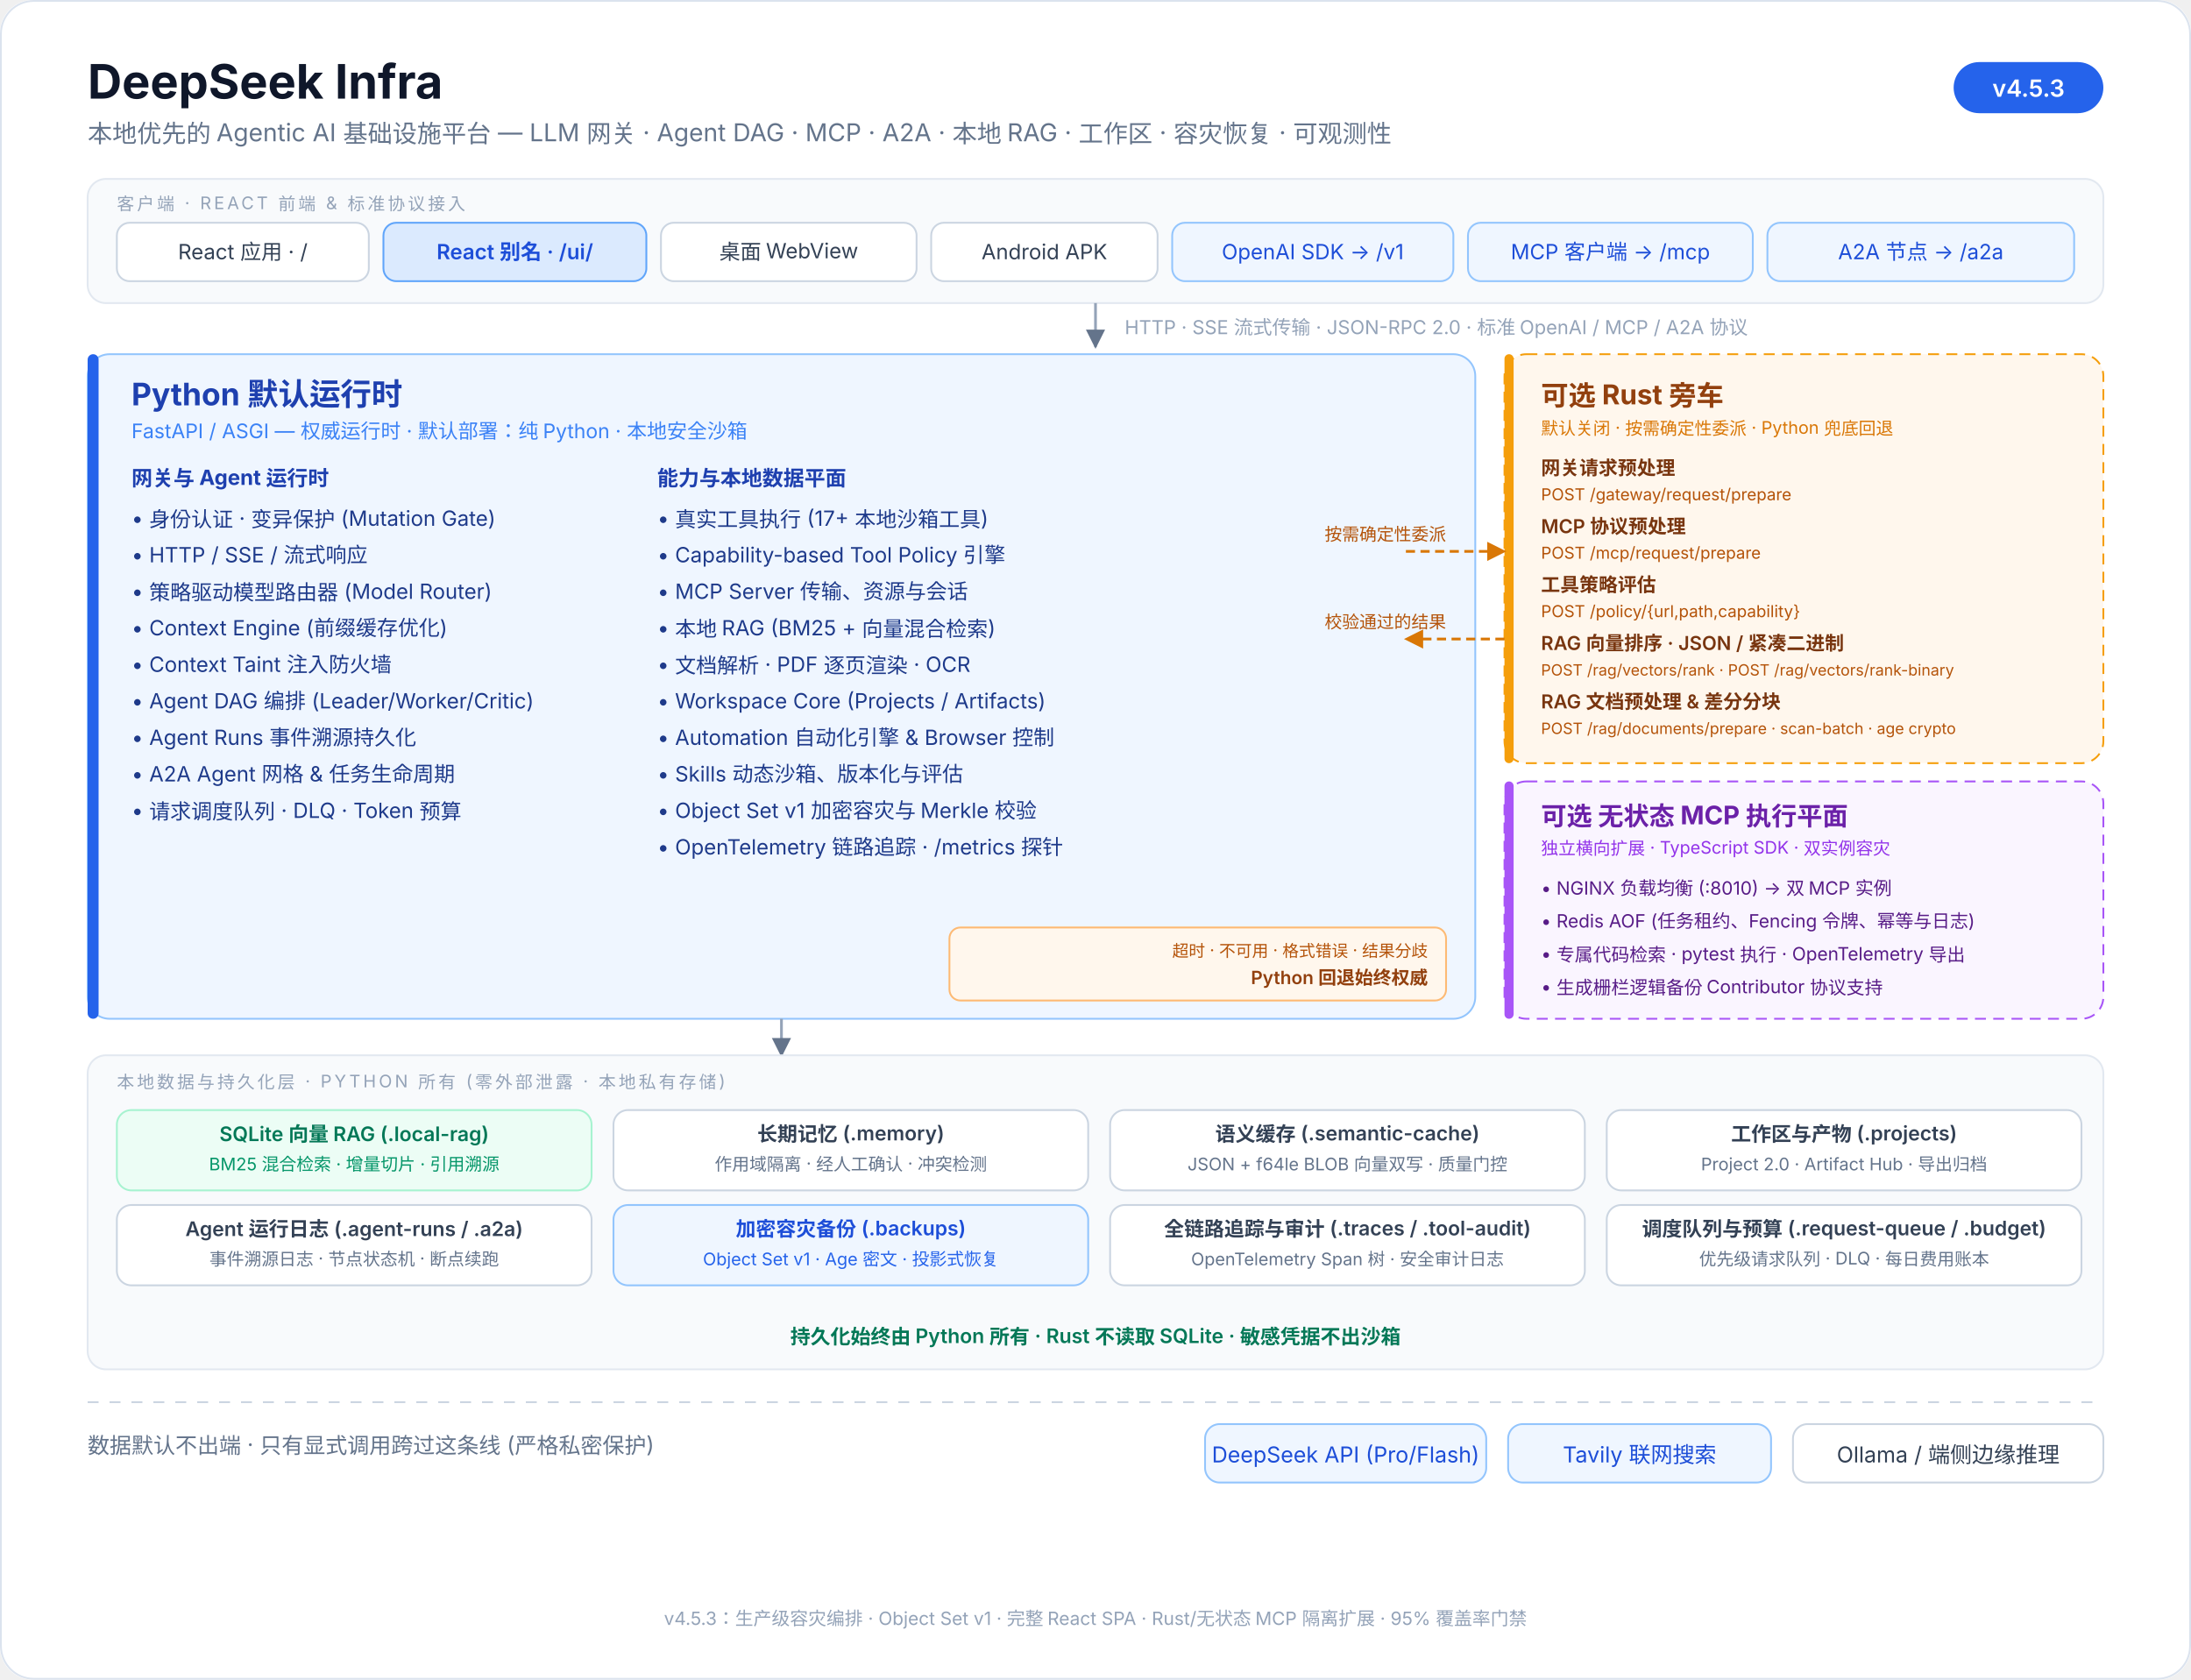
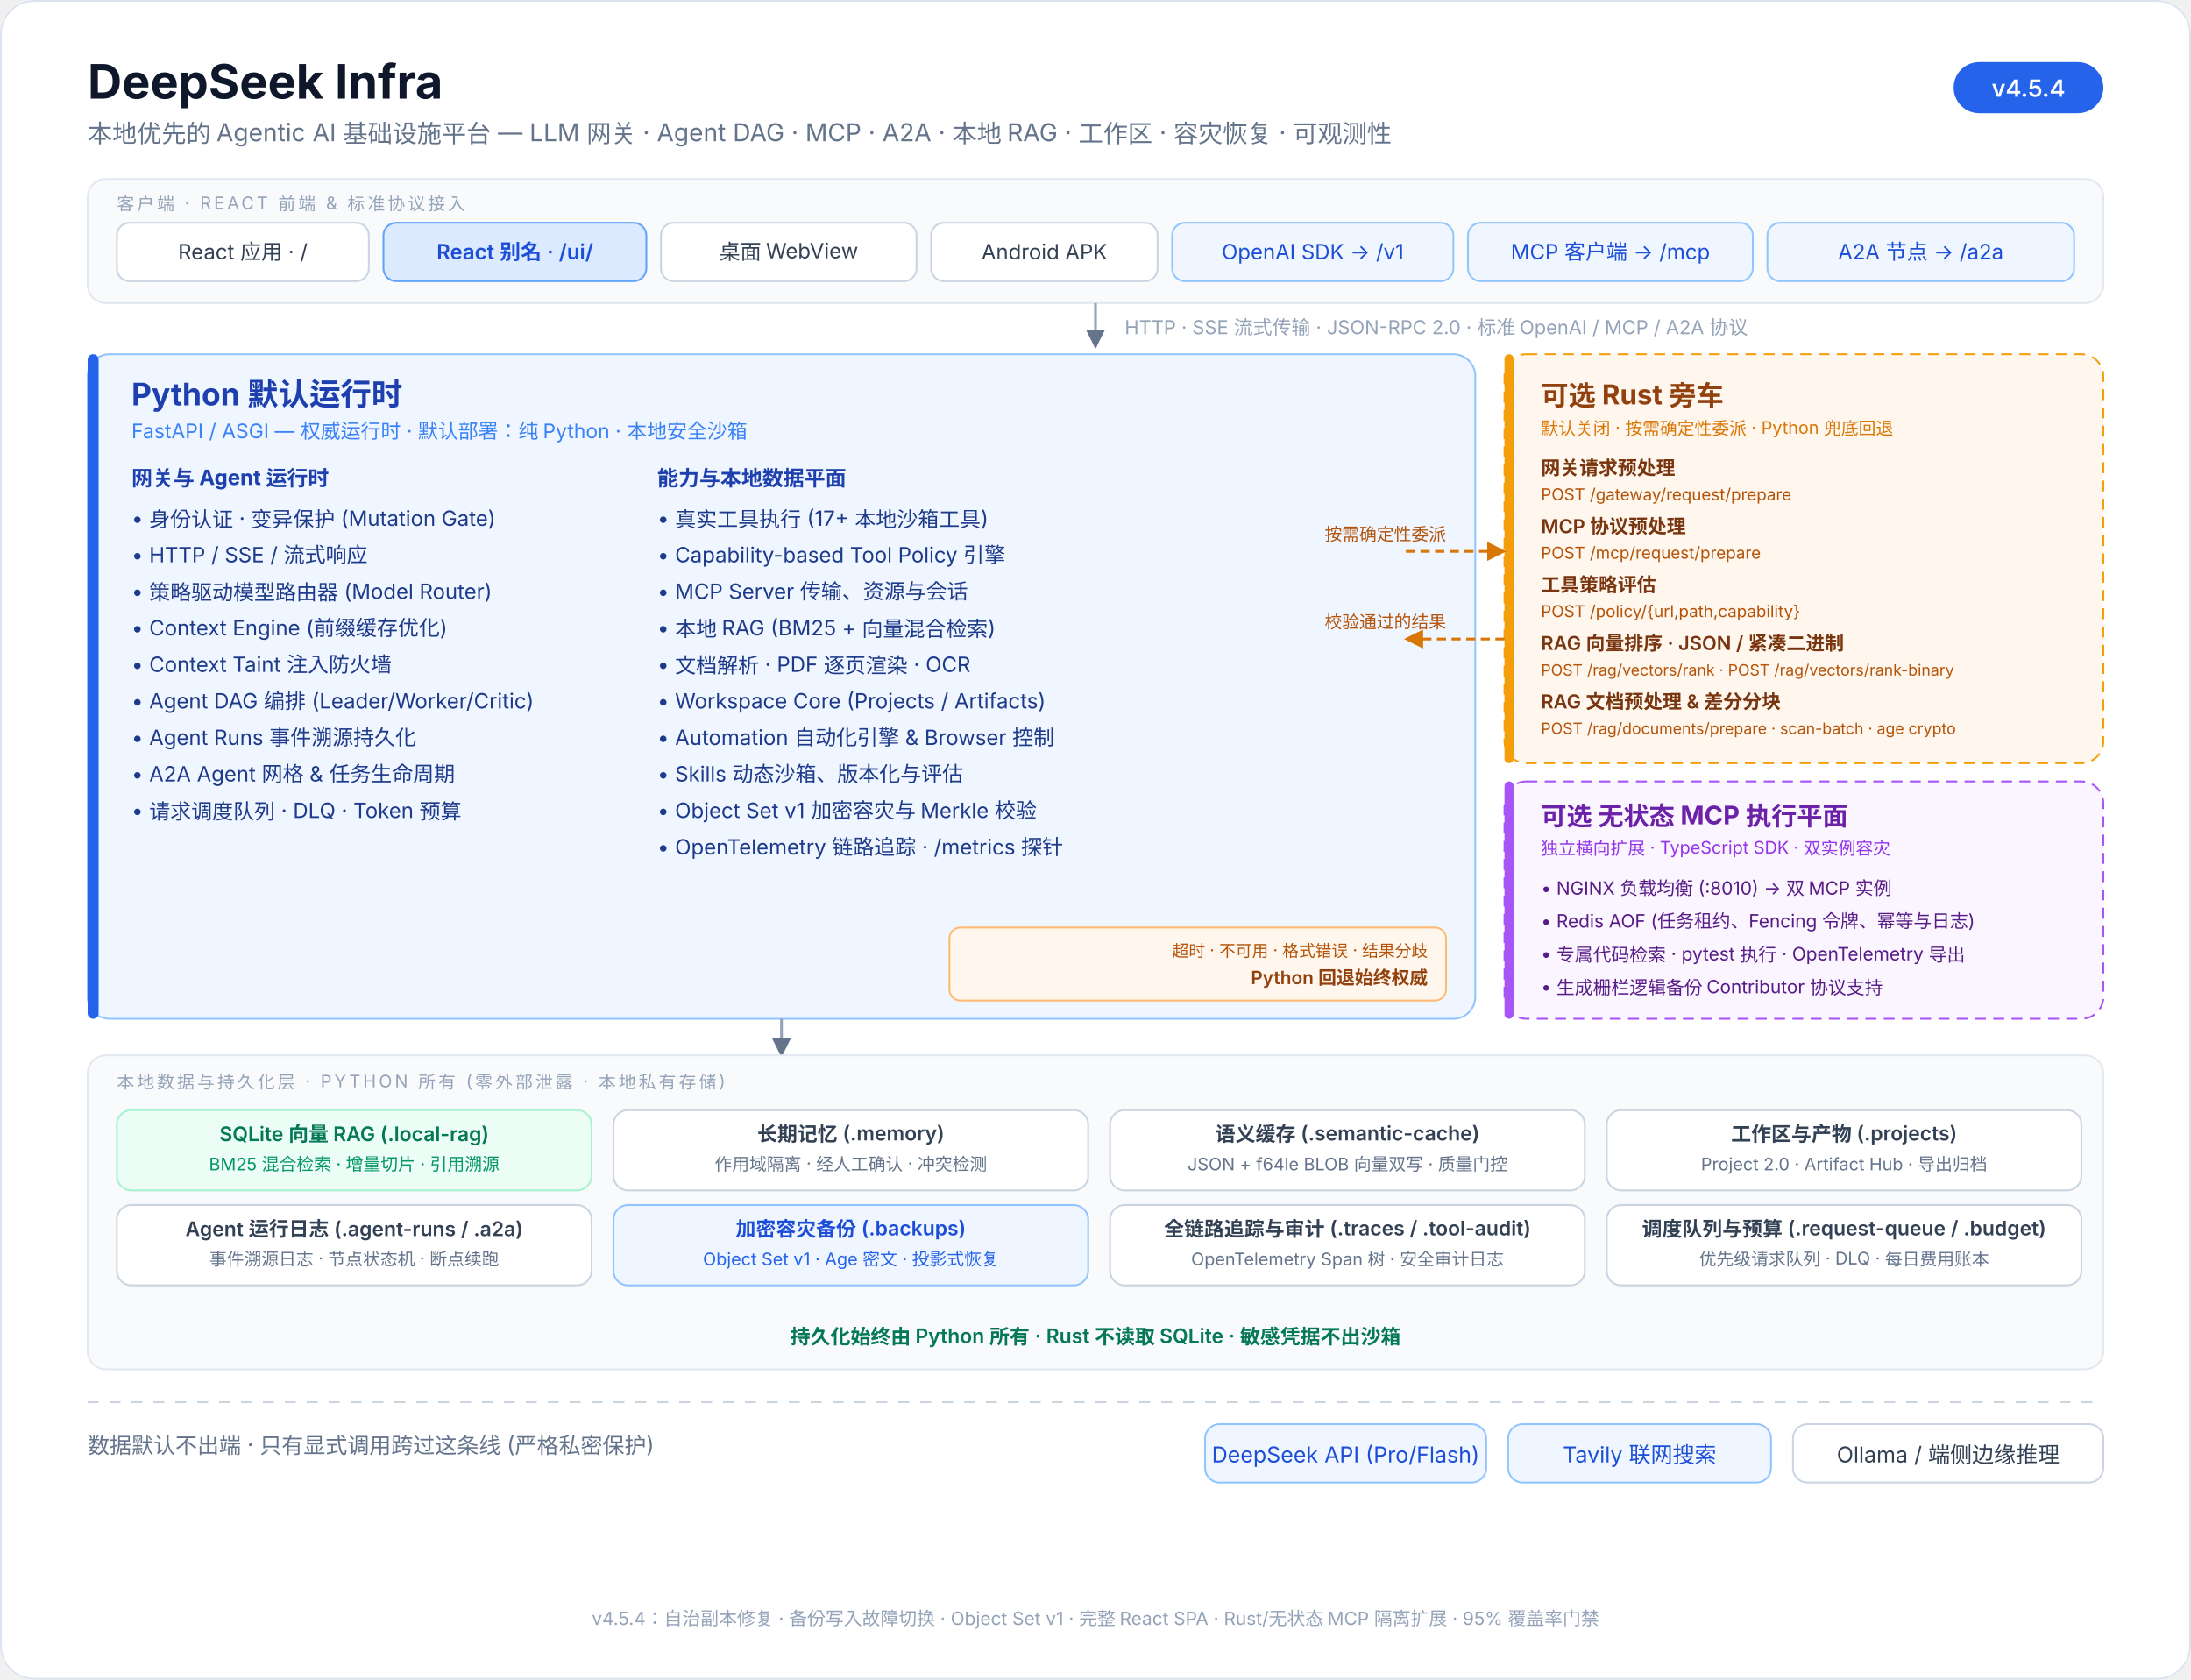
<svg xmlns="http://www.w3.org/2000/svg" viewBox="0 0 1200 920" font-family="ui-sans-serif, system-ui, -apple-system, 'Segoe UI', 'PingFang SC', 'Microsoft YaHei', sans-serif">
  <defs>
    <marker id="arrow" viewBox="0 0 10 10" refX="9" refY="5" markerWidth="7" markerHeight="7" orient="auto-start-reverse">
      <path d="M 0 0 L 10 5 L 0 10 z" fill="#64748b" />
    </marker>
    <marker id="rust-arrow" viewBox="0 0 10 10" refX="9" refY="5" markerWidth="7" markerHeight="7" orient="auto-start-reverse">
      <path d="M 0 0 L 10 5 L 0 10 z" fill="#d97706" />
    </marker>
  </defs>
  <rect x="0" y="0" width="1200" height="920" rx="18" fill="#ffffff" />
  <rect x="0.5" y="0.5" width="1199" height="919" rx="18" fill="none" stroke="#dbe3ee" />
  <text x="48" y="54" font-size="26" font-weight="700" fill="#0f172a">DeepSeek Infra</text>
  <text x="48" y="78" font-size="13.5" fill="#64748b">本地优先的 Agentic AI 基础设施平台 — LLM 网关 · Agent DAG · MCP · A2A · 本地 RAG · 工作区 · 容灾恢复 · 可观测性</text>
  <rect x="1070" y="34" width="82" height="28" rx="14" fill="#2563eb" />
-   <text x="1111" y="53" font-size="13" font-weight="600" fill="#ffffff" text-anchor="middle">v4.5.3</text>
+   <text x="1111" y="53" font-size="13" font-weight="600" fill="#ffffff" text-anchor="middle">v4.5.4</text>
  <rect x="48" y="98" width="1104" height="68" rx="10" fill="#f8fafc" stroke="#e2e8f0" />
  <text x="64" y="115" font-size="9.5" letter-spacing="1.5" fill="#94a3b8">客户端 · REACT 前端 &amp; 标准协议接入</text>
  <g font-size="11.5" fill="#334155" text-anchor="middle">
    <rect x="64" y="122" width="138" height="32" rx="7" fill="#ffffff" stroke="#cbd5e1" />
    <text x="133" y="142">React 应用 · /</text>
    <rect x="210" y="122" width="144" height="32" rx="7" fill="#dbeafe" stroke="#60a5fa" />
    <text x="282" y="142" fill="#1d4ed8" font-weight="600">React 别名 · /ui/</text>
    <rect x="362" y="122" width="140" height="32" rx="7" fill="#ffffff" stroke="#cbd5e1" />
    <text x="432" y="142">桌面 WebView</text>
    <rect x="510" y="122" width="124" height="32" rx="7" fill="#ffffff" stroke="#cbd5e1" />
    <text x="572" y="142">Android APK</text>
    <rect x="642" y="122" width="154" height="32" rx="7" fill="#eff6ff" stroke="#93c5fd" />
    <text x="719" y="142" fill="#1d4ed8">OpenAI SDK → /v1</text>
    <rect x="804" y="122" width="156" height="32" rx="7" fill="#eff6ff" stroke="#93c5fd" />
    <text x="882" y="142" fill="#1d4ed8">MCP 客户端 → /mcp</text>
    <rect x="968" y="122" width="168" height="32" rx="7" fill="#eff6ff" stroke="#93c5fd" />
    <text x="1052" y="142" fill="#1d4ed8">A2A 节点 → /a2a</text>
  </g>
  <line x1="600" y1="166" x2="600" y2="190" stroke="#94a3b8" stroke-width="1.5" marker-end="url(#arrow)" />
  <text x="616" y="183" font-size="10.5" fill="#94a3b8">HTTP · SSE 流式传输 · JSON-RPC 2.0 · 标准 OpenAI / MCP / A2A 协议</text>
  <rect x="48" y="194" width="760" height="364" rx="12" fill="#eff6ff" stroke="#93c5fd" />
  <rect x="48" y="194" width="6" height="364" rx="3" fill="#2563eb" />
  <text x="72" y="222" font-size="17" font-weight="700" fill="#1e40af">Python 默认运行时</text>
  <text x="72" y="240" font-size="11" fill="#3b82f6">FastAPI / ASGI — 权威运行时 · 默认部署：纯 Python · 本地安全沙箱</text>
  <g font-size="11.5" fill="#1e3a8a">
    <text x="72" y="266" font-weight="700" fill="#1e40af">网关与 Agent 运行时</text>
    <text x="72" y="288">• 身份认证 · 变异保护 (Mutation Gate)</text>
    <text x="72" y="308">• HTTP / SSE / 流式响应</text>
    <text x="72" y="328">• 策略驱动模型路由器 (Model Router)</text>
    <text x="72" y="348">• Context Engine (前缀缓存优化)</text>
    <text x="72" y="368">• Context Taint 注入防火墙</text>
    <text x="72" y="388">• Agent DAG 编排 (Leader/Worker/Critic)</text>
    <text x="72" y="408">• Agent Runs 事件溯源持久化</text>
    <text x="72" y="428">• A2A Agent 网格 &amp; 任务生命周期</text>
    <text x="72" y="448">• 请求调度队列 · DLQ · Token 预算</text>
    <text x="360" y="266" font-weight="700" fill="#1e40af">能力与本地数据平面</text>
    <text x="360" y="288">• 真实工具执行 (17+ 本地沙箱工具)</text>
    <text x="360" y="308">• Capability-based Tool Policy 引擎</text>
    <text x="360" y="328">• MCP Server 传输、资源与会话</text>
    <text x="360" y="348">• 本地 RAG (BM25 + 向量混合检索)</text>
    <text x="360" y="368">• 文档解析 · PDF 逐页渲染 · OCR</text>
    <text x="360" y="388">• Workspace Core (Projects / Artifacts)</text>
    <text x="360" y="408">• Automation 自动化引擎 &amp; Browser 控制</text>
    <text x="360" y="428">• Skills 动态沙箱、版本化与评估</text>
    <text x="360" y="448">• Object Set v1 加密容灾与 Merkle 校验</text>
    <text x="360" y="468">• OpenTelemetry 链路追踪 · /metrics 探针</text>
  </g>
  <rect x="824" y="194" width="328" height="224" rx="12" fill="#fff7ed" stroke="#f59e0b" stroke-dasharray="6 4" />
  <rect x="824" y="194" width="5" height="224" rx="2.5" fill="#f59e0b" />
  <text x="844" y="222" font-size="15" font-weight="700" fill="#92400e">可选 Rust 旁车</text>
  <text x="844" y="238" font-size="9.5" fill="#d97706">默认关闭 · 按需确定性委派 · Python 兜底回退</text>
  <g font-size="10.5" fill="#78350f">
    <text x="844" y="260" font-weight="600">网关请求预处理</text>
    <text x="844" y="274" font-size="9" fill="#b45309">POST /gateway/request/prepare</text>
    <text x="844" y="292" font-weight="600">MCP 协议预处理</text>
    <text x="844" y="306" font-size="9" fill="#b45309">POST /mcp/request/prepare</text>
    <text x="844" y="324" font-weight="600">工具策略评估</text>
    <text x="844" y="338" font-size="9" fill="#b45309">POST /policy/{url,path,capability}</text>
    <text x="844" y="356" font-weight="600">RAG 向量排序 · JSON / 紧凑二进制</text>
    <text x="844" y="370" font-size="8.5" fill="#b45309">POST /rag/vectors/rank · POST /rag/vectors/rank-binary</text>
    <text x="844" y="388" font-weight="600">RAG 文档预处理 &amp; 差分分块</text>
    <text x="844" y="402" font-size="8.5" fill="#b45309">POST /rag/documents/prepare · scan-batch · age crypto</text>
  </g>
  <rect x="824" y="428" width="328" height="130" rx="12" fill="#faf5ff" stroke="#a855f7" stroke-dasharray="6 4" />
  <rect x="824" y="428" width="5" height="130" rx="2.5" fill="#a855f7" />
  <text x="844" y="452" font-size="14" font-weight="700" fill="#6b21a8">可选 无状态 MCP 执行平面</text>
  <text x="844" y="468" font-size="9.5" fill="#9333ea">独立横向扩展 · TypeScript SDK · 双实例容灾</text>
  <g font-size="10" fill="#581c87">
    <text x="844" y="490">• NGINX 负载均衡 (:8010) → 双 MCP 实例</text>
    <text x="844" y="508">• Redis AOF (任务租约、Fencing 令牌、幂等与日志)</text>
    <text x="844" y="526">• 专属代码检索 · pytest 执行 · OpenTelemetry 导出</text>
    <text x="844" y="544">• 生成栅栏逻辑备份 Contributor 协议支持</text>
  </g>
  <text x="792" y="296" font-size="9.5" fill="#b45309" text-anchor="end">按需确定性委派</text>
  <line x1="770" y1="302" x2="824" y2="302" stroke="#d97706" stroke-width="1.5" stroke-dasharray="5 3" marker-end="url(#rust-arrow)" />
  <line x1="824" y1="350" x2="770" y2="350" stroke="#d97706" stroke-width="1.5" stroke-dasharray="5 3" marker-end="url(#rust-arrow)" />
  <text x="792" y="344" font-size="9.5" fill="#b45309" text-anchor="end">校验通过的结果</text>
  <rect x="520" y="508" width="272" height="40" rx="6" fill="#fff7ed" stroke="#fdba74" />
  <text x="782" y="524" font-size="9" fill="#b45309" text-anchor="end">超时 · 不可用 · 格式错误 · 结果分歧</text>
  <text x="782" y="539" font-size="10" fill="#92400e" text-anchor="end" font-weight="600">Python 回退始终权威</text>
  <line x1="428" y1="558" x2="428" y2="578" stroke="#94a3b8" stroke-width="1.5" marker-end="url(#arrow)" />
  <rect x="48" y="578" width="1104" height="172" rx="10" fill="#f8fafc" stroke="#e2e8f0" />
  <text x="64" y="596" font-size="9.5" letter-spacing="1.5" fill="#94a3b8">本地数据与持久化层 · PYTHON 所有 (零外部泄露 · 本地私有存储)</text>
  <g font-size="11" fill="#334155" text-anchor="middle">
    <rect x="64" y="608" width="260" height="44" rx="8" fill="#ecfdf5" stroke="#a7f3d0" />
    <text x="194" y="625" fill="#047857" font-weight="600">SQLite 向量 RAG (.local-rag)</text>
    <text x="194" y="641" font-size="9.5" fill="#059669">BM25 混合检索 · 增量切片 · 引用溯源</text>
    <rect x="336" y="608" width="260" height="44" rx="8" fill="#ffffff" stroke="#cbd5e1" />
    <text x="466" y="625" font-weight="600">长期记忆 (.memory)</text>
    <text x="466" y="641" font-size="9.5" fill="#64748b">作用域隔离 · 经人工确认 · 冲突检测</text>
    <rect x="608" y="608" width="260" height="44" rx="8" fill="#ffffff" stroke="#cbd5e1" />
    <text x="738" y="625" font-weight="600">语义缓存 (.semantic-cache)</text>
    <text x="738" y="641" font-size="9.5" fill="#64748b">JSON + f64le BLOB 向量双写 · 质量门控</text>
    <rect x="880" y="608" width="260" height="44" rx="8" fill="#ffffff" stroke="#cbd5e1" />
    <text x="1010" y="625" font-weight="600">工作区与产物 (.projects)</text>
    <text x="1010" y="641" font-size="9.5" fill="#64748b">Project 2.0 · Artifact Hub · 导出归档</text>
    <rect x="64" y="660" width="260" height="44" rx="8" fill="#ffffff" stroke="#cbd5e1" />
    <text x="194" y="677" font-weight="600">Agent 运行日志 (.agent-runs / .a2a)</text>
    <text x="194" y="693" font-size="9.5" fill="#64748b">事件溯源日志 · 节点状态机 · 断点续跑</text>
    <rect x="336" y="660" width="260" height="44" rx="8" fill="#eff6ff" stroke="#93c5fd" />
    <text x="466" y="677" fill="#1d4ed8" font-weight="600">加密容灾备份 (.backups)</text>
    <text x="466" y="693" font-size="9.5" fill="#2563eb">Object Set v1 · Age 密文 · 投影式恢复</text>
    <rect x="608" y="660" width="260" height="44" rx="8" fill="#ffffff" stroke="#cbd5e1" />
    <text x="738" y="677" font-weight="600">全链路追踪与审计 (.traces / .tool-audit)</text>
    <text x="738" y="693" font-size="9.5" fill="#64748b">OpenTelemetry Span 树 · 安全审计日志</text>
    <rect x="880" y="660" width="260" height="44" rx="8" fill="#ffffff" stroke="#cbd5e1" />
    <text x="1010" y="677" font-weight="600">调度队列与预算 (.request-queue / .budget)</text>
    <text x="1010" y="693" font-size="9.5" fill="#64748b">优先级请求队列 · DLQ · 每日费用账本</text>
  </g>
  <text x="600" y="736" font-size="11" fill="#047857" text-anchor="middle" font-weight="600">持久化始终由 Python 所有 · Rust 不读取 SQLite · 敏感凭据不出沙箱</text>
  <line x1="48" y1="768" x2="1152" y2="768" stroke="#cbd5e1" stroke-dasharray="6 6" />
  <text x="48" y="796" font-size="12" fill="#64748b">数据默认不出端 · 只有显式调用跨过这条线 (严格私密保护)</text>
  <g font-size="12" text-anchor="middle">
    <rect x="660" y="780" width="154" height="32" rx="8" fill="#eff6ff" stroke="#93c5fd" />
    <text x="737" y="801" fill="#1d4ed8">DeepSeek API (Pro/Flash)</text>
    <rect x="826" y="780" width="144" height="32" rx="8" fill="#eff6ff" stroke="#93c5fd" />
    <text x="898" y="801" fill="#1d4ed8">Tavily 联网搜索</text>
    <rect x="982" y="780" width="170" height="32" rx="8" fill="#ffffff" stroke="#cbd5e1" />
    <text x="1067" y="801" fill="#334155">Ollama / 端侧边缘推理</text>
  </g>
-   <text x="600" y="890" font-size="10" fill="#94a3b8" text-anchor="middle">v4.5.3：生产级容灾编排 · Object Set v1 · 完整 React SPA · Rust/无状态 MCP 隔离扩展 · 95% 覆盖率门禁</text>
+   <text x="600" y="890" font-size="10" fill="#94a3b8" text-anchor="middle">v4.5.4：自治副本修复 · 备份写入故障切换 · Object Set v1 · 完整 React SPA · Rust/无状态 MCP 隔离扩展 · 95% 覆盖率门禁</text>
</svg>
